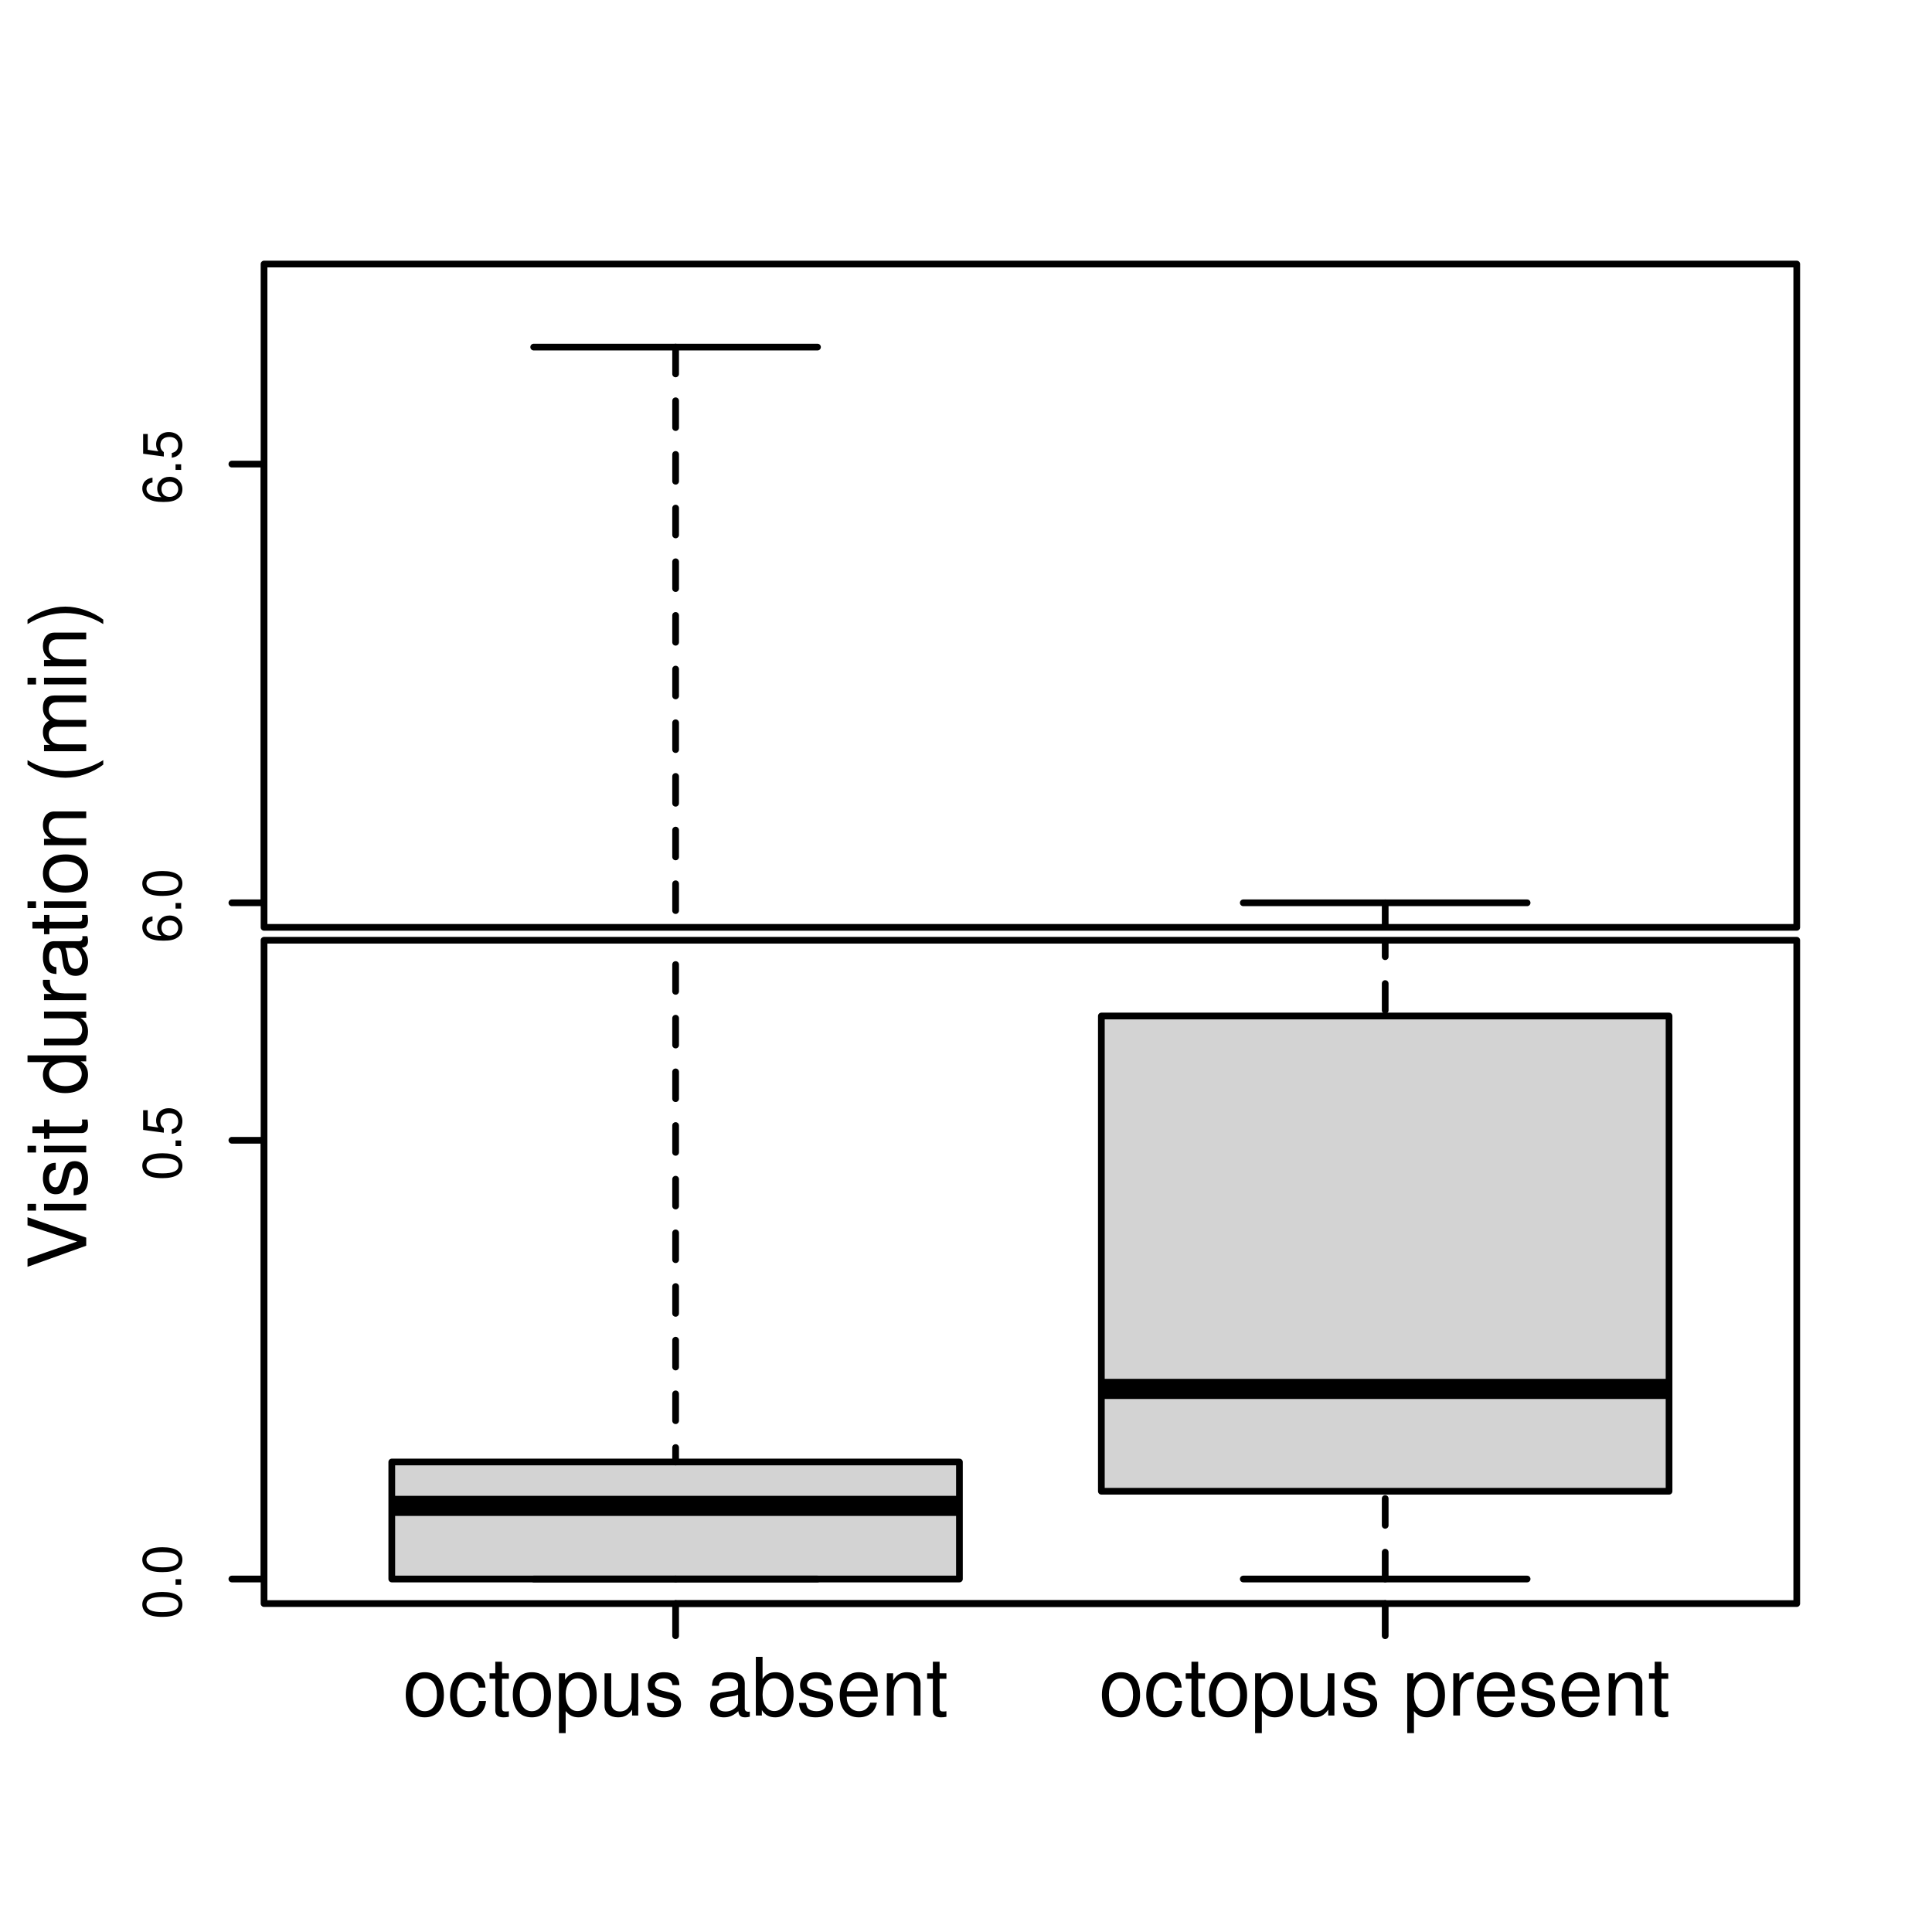
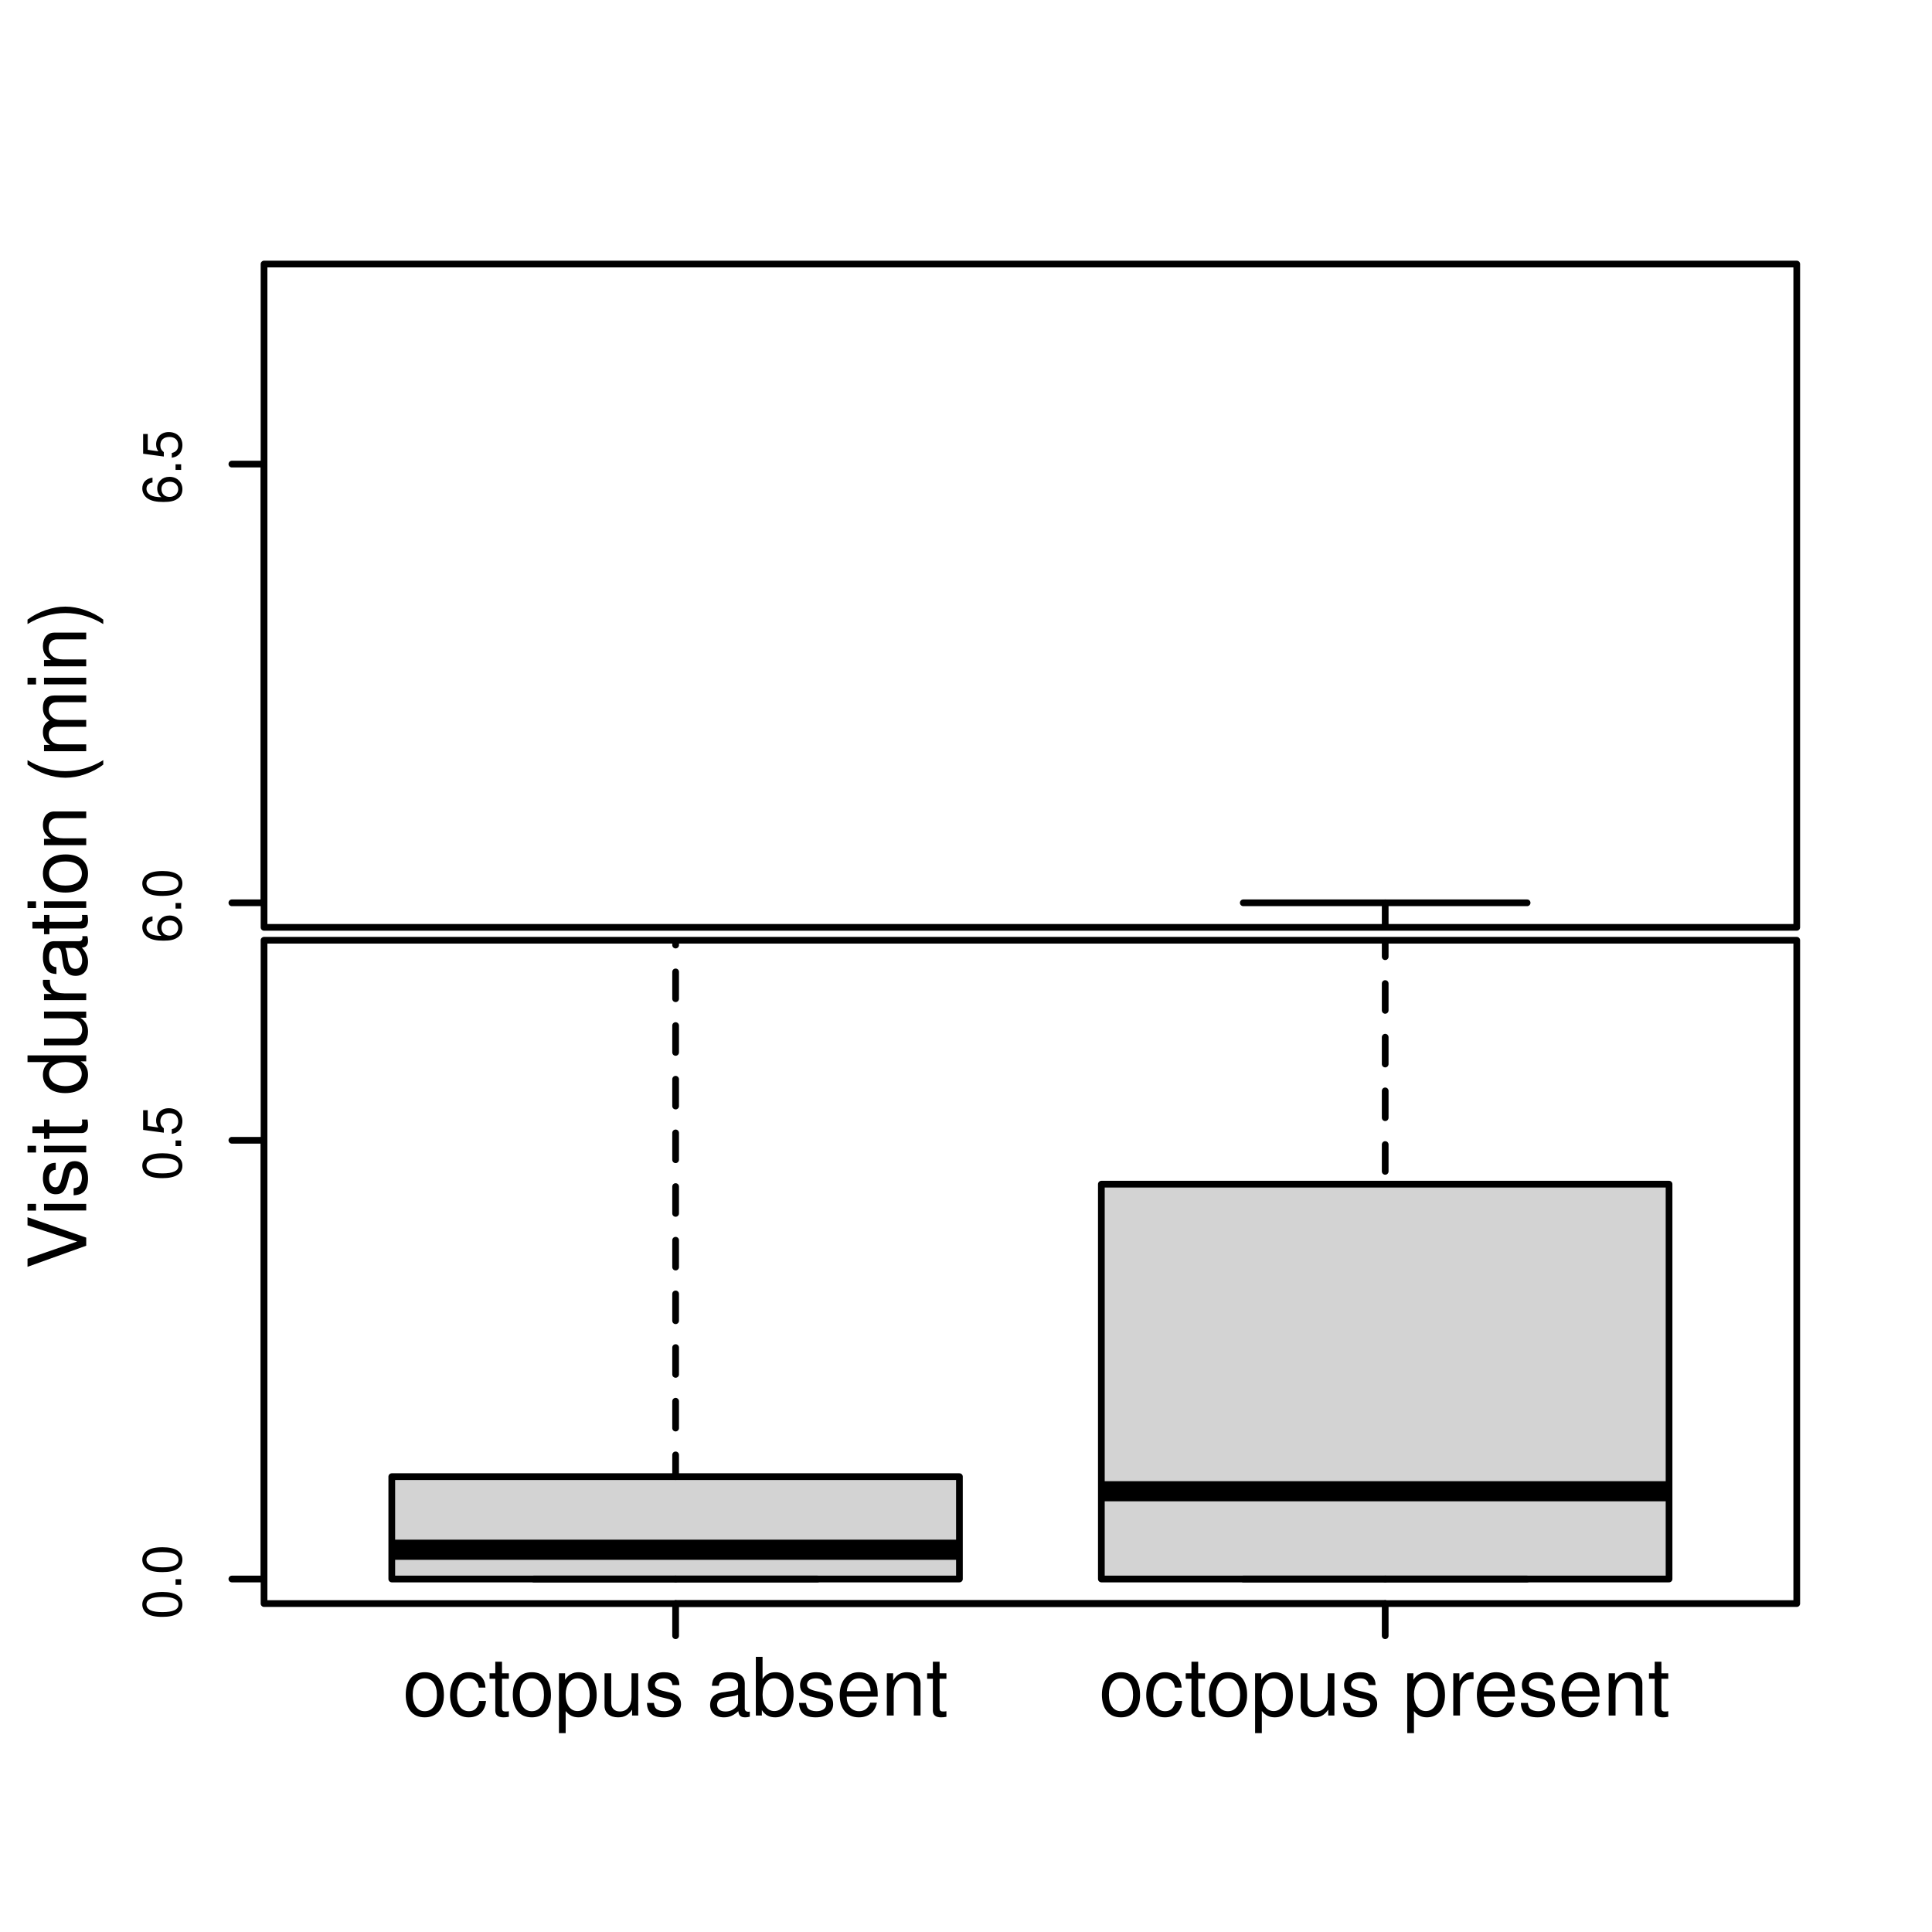
<svg xmlns="http://www.w3.org/2000/svg" xmlns:xlink="http://www.w3.org/1999/xlink" width="216pt" height="216pt" viewBox="0 0 216 216" version="1.1">
  <defs>
    <g>
      <symbol overflow="visible" id="glyph0-0">
        <path style="stroke:none;" d="" />
      </symbol>
      <symbol overflow="visible" id="glyph0-1">
        <path style="stroke:none;" d="M -3.203 -2.984 C -3.922 -2.891 -4.344 -2.438 -4.344 -1.781 C -4.344 -1.312 -4.109 -0.891 -3.719 -0.641 C -3.297 -0.375 -2.766 -0.266 -1.984 -0.266 C -1.25 -0.266 -0.781 -0.359 -0.406 -0.625 C -0.047 -0.844 0.141 -1.219 0.141 -1.688 C 0.141 -2.5 -0.469 -3.078 -1.312 -3.078 C -2.109 -3.078 -2.672 -2.531 -2.672 -1.781 C -2.672 -1.359 -2.516 -1.031 -2.203 -0.797 C -3.281 -0.797 -3.875 -1.141 -3.875 -1.75 C -3.875 -2.125 -3.625 -2.375 -3.203 -2.453 Z M -2.203 -1.703 C -2.203 -2.219 -1.844 -2.531 -1.266 -2.531 C -0.719 -2.531 -0.328 -2.172 -0.328 -1.688 C -0.328 -1.203 -0.75 -0.828 -1.297 -0.828 C -1.844 -0.828 -2.203 -1.188 -2.203 -1.703 Z M -2.203 -1.703 " />
      </symbol>
      <symbol overflow="visible" id="glyph0-2">
        <path style="stroke:none;" d="M -0.625 -1.141 L -0.625 -0.516 L 0 -0.516 L 0 -1.141 Z M -0.625 -1.141 " />
      </symbol>
      <symbol overflow="visible" id="glyph0-3">
        <path style="stroke:none;" d="M -4.344 -1.656 C -4.344 -1.25 -4.156 -0.891 -3.859 -0.672 C -3.484 -0.391 -2.906 -0.266 -2.094 -0.266 C -0.641 -0.266 0.141 -0.734 0.141 -1.656 C 0.141 -2.547 -0.641 -3.047 -2.062 -3.047 C -2.906 -3.047 -3.469 -2.906 -3.859 -2.625 C -4.156 -2.406 -4.344 -2.047 -4.344 -1.656 Z M -3.875 -1.656 C -3.875 -2.219 -3.281 -2.5 -2.109 -2.5 C -0.875 -2.5 -0.297 -2.219 -0.297 -1.641 C -0.297 -1.078 -0.906 -0.797 -2.094 -0.797 C -3.281 -0.797 -3.875 -1.078 -3.875 -1.656 Z M -3.875 -1.656 " />
      </symbol>
      <symbol overflow="visible" id="glyph0-4">
        <path style="stroke:none;" d="M -4.25 -2.859 L -4.25 -0.656 L -1.938 -0.344 L -1.938 -0.828 C -2.234 -1.078 -2.328 -1.281 -2.328 -1.609 C -2.328 -2.188 -1.938 -2.531 -1.312 -2.531 C -0.703 -2.531 -0.328 -2.188 -0.328 -1.609 C -0.328 -1.141 -0.562 -0.859 -1.047 -0.734 L -1.047 -0.203 C -0.703 -0.281 -0.531 -0.344 -0.375 -0.469 C -0.047 -0.703 0.141 -1.141 0.141 -1.625 C 0.141 -2.484 -0.484 -3.078 -1.391 -3.078 C -2.219 -3.078 -2.797 -2.516 -2.797 -1.703 C -2.797 -1.406 -2.719 -1.156 -2.547 -0.922 L -3.734 -1.094 L -3.734 -2.859 Z M -4.25 -2.859 " />
      </symbol>
      <symbol overflow="visible" id="glyph1-0">
        <path style="stroke:none;" d="" />
      </symbol>
      <symbol overflow="visible" id="glyph1-1">
        <path style="stroke:none;" d="M 2.453 -4.844 C 1.109 -4.844 0.328 -3.906 0.328 -2.328 C 0.328 -0.734 1.109 0.203 2.453 0.203 C 3.781 0.203 4.594 -0.734 4.594 -2.281 C 4.594 -3.922 3.812 -4.844 2.453 -4.844 Z M 2.453 -4.156 C 3.297 -4.156 3.812 -3.469 3.812 -2.297 C 3.812 -1.172 3.281 -0.484 2.453 -0.484 C 1.625 -0.484 1.109 -1.172 1.109 -2.328 C 1.109 -3.469 1.625 -4.156 2.453 -4.156 Z M 2.453 -4.156 " />
      </symbol>
      <symbol overflow="visible" id="glyph1-2">
        <path style="stroke:none;" d="M 4.234 -3.125 C 4.203 -3.594 4.109 -3.891 3.922 -4.156 C 3.594 -4.594 3.031 -4.844 2.375 -4.844 C 1.094 -4.844 0.281 -3.844 0.281 -2.281 C 0.281 -0.75 1.094 0.203 2.359 0.203 C 3.484 0.203 4.203 -0.469 4.297 -1.625 L 3.531 -1.625 C 3.406 -0.859 3.031 -0.484 2.391 -0.484 C 1.562 -0.484 1.062 -1.156 1.062 -2.281 C 1.062 -3.453 1.547 -4.156 2.359 -4.156 C 3 -4.156 3.391 -3.781 3.484 -3.125 Z M 4.234 -3.125 " />
      </symbol>
      <symbol overflow="visible" id="glyph1-3">
        <path style="stroke:none;" d="M 2.281 -4.719 L 1.516 -4.719 L 1.516 -6.016 L 0.766 -6.016 L 0.766 -4.719 L 0.125 -4.719 L 0.125 -4.109 L 0.766 -4.109 L 0.766 -0.547 C 0.766 -0.047 1.094 0.203 1.672 0.203 C 1.875 0.203 2.031 0.188 2.281 0.141 L 2.281 -0.484 C 2.172 -0.453 2.078 -0.453 1.922 -0.453 C 1.609 -0.453 1.516 -0.547 1.516 -0.875 L 1.516 -4.109 L 2.281 -4.109 Z M 2.281 -4.719 " />
      </symbol>
      <symbol overflow="visible" id="glyph1-4">
        <path style="stroke:none;" d="M 0.484 1.969 L 1.234 1.969 L 1.234 -0.5 C 1.641 -0.016 2.078 0.203 2.688 0.203 C 3.922 0.203 4.703 -0.781 4.703 -2.281 C 4.703 -3.859 3.938 -4.844 2.688 -4.844 C 2.047 -4.844 1.531 -4.562 1.172 -4 L 1.172 -4.719 L 0.484 -4.719 Z M 2.562 -4.156 C 3.391 -4.156 3.922 -3.422 3.922 -2.297 C 3.922 -1.219 3.375 -0.5 2.562 -0.5 C 1.75 -0.5 1.234 -1.219 1.234 -2.328 C 1.234 -3.422 1.75 -4.156 2.562 -4.156 Z M 2.562 -4.156 " />
      </symbol>
      <symbol overflow="visible" id="glyph1-5">
        <path style="stroke:none;" d="M 4.344 0 L 4.344 -4.719 L 3.594 -4.719 L 3.594 -2.047 C 3.594 -1.078 3.094 -0.453 2.297 -0.453 C 1.703 -0.453 1.328 -0.812 1.328 -1.375 L 1.328 -4.719 L 0.578 -4.719 L 0.578 -1.078 C 0.578 -0.297 1.172 0.203 2.094 0.203 C 2.781 0.203 3.219 -0.031 3.656 -0.656 L 3.656 0 Z M 4.344 0 " />
      </symbol>
      <symbol overflow="visible" id="glyph1-6">
        <path style="stroke:none;" d="M 3.938 -3.406 C 3.938 -4.328 3.328 -4.844 2.234 -4.844 C 1.141 -4.844 0.422 -4.281 0.422 -3.406 C 0.422 -2.672 0.797 -2.328 1.922 -2.047 L 2.625 -1.875 C 3.141 -1.75 3.344 -1.562 3.344 -1.234 C 3.344 -0.781 2.906 -0.484 2.25 -0.484 C 1.844 -0.484 1.5 -0.609 1.312 -0.797 C 1.203 -0.938 1.141 -1.078 1.094 -1.406 L 0.312 -1.406 C 0.344 -0.312 0.953 0.203 2.188 0.203 C 3.375 0.203 4.125 -0.375 4.125 -1.281 C 4.125 -1.984 3.734 -2.375 2.797 -2.594 L 2.078 -2.766 C 1.469 -2.922 1.203 -3.109 1.203 -3.453 C 1.203 -3.891 1.594 -4.156 2.203 -4.156 C 2.812 -4.156 3.125 -3.891 3.156 -3.406 Z M 3.938 -3.406 " />
      </symbol>
      <symbol overflow="visible" id="glyph1-7">
        <path style="stroke:none;" d="" />
      </symbol>
      <symbol overflow="visible" id="glyph1-8">
        <path style="stroke:none;" d="M 4.812 -0.438 C 4.734 -0.422 4.703 -0.422 4.656 -0.422 C 4.391 -0.422 4.25 -0.562 4.25 -0.797 L 4.25 -3.562 C 4.25 -4.406 3.641 -4.844 2.469 -4.844 C 1.781 -4.844 1.234 -4.656 0.906 -4.297 C 0.688 -4.062 0.609 -3.781 0.578 -3.328 L 1.344 -3.328 C 1.406 -3.891 1.75 -4.156 2.453 -4.156 C 3.125 -4.156 3.5 -3.906 3.5 -3.453 L 3.5 -3.266 C 3.484 -2.938 3.328 -2.812 2.719 -2.734 C 1.656 -2.594 1.5 -2.562 1.203 -2.453 C 0.656 -2.219 0.375 -1.797 0.375 -1.188 C 0.375 -0.328 0.969 0.203 1.922 0.203 C 2.516 0.203 3 0 3.531 -0.484 C 3.578 0 3.812 0.203 4.297 0.203 C 4.469 0.203 4.562 0.188 4.812 0.125 Z M 3.5 -1.484 C 3.5 -1.234 3.422 -1.078 3.203 -0.875 C 2.891 -0.594 2.531 -0.453 2.094 -0.453 C 1.5 -0.453 1.156 -0.734 1.156 -1.203 C 1.156 -1.703 1.484 -1.953 2.297 -2.062 C 3.094 -2.172 3.25 -2.219 3.5 -2.328 Z M 3.5 -1.484 " />
      </symbol>
      <symbol overflow="visible" id="glyph1-9">
        <path style="stroke:none;" d="M 0.484 -6.562 L 0.484 0 L 1.156 0 L 1.156 -0.609 C 1.516 -0.047 2 0.203 2.656 0.203 C 3.891 0.203 4.703 -0.812 4.703 -2.375 C 4.703 -3.906 3.938 -4.844 2.688 -4.844 C 2.047 -4.844 1.578 -4.609 1.234 -4.078 L 1.234 -6.562 Z M 2.547 -4.156 C 3.391 -4.156 3.922 -3.422 3.922 -2.297 C 3.922 -1.219 3.359 -0.5 2.547 -0.5 C 1.75 -0.5 1.234 -1.219 1.234 -2.328 C 1.234 -3.422 1.75 -4.156 2.547 -4.156 Z M 2.547 -4.156 " />
      </symbol>
      <symbol overflow="visible" id="glyph1-10">
        <path style="stroke:none;" d="M 4.609 -2.109 C 4.609 -2.828 4.562 -3.266 4.422 -3.609 C 4.125 -4.391 3.406 -4.844 2.516 -4.844 C 1.203 -4.844 0.359 -3.859 0.359 -2.297 C 0.359 -0.734 1.172 0.203 2.5 0.203 C 3.578 0.203 4.328 -0.406 4.516 -1.438 L 3.766 -1.438 C 3.562 -0.812 3.125 -0.484 2.531 -0.484 C 2.047 -0.484 1.641 -0.703 1.391 -1.094 C 1.219 -1.375 1.156 -1.641 1.141 -2.109 Z M 1.156 -2.719 C 1.219 -3.594 1.75 -4.156 2.516 -4.156 C 3.281 -4.156 3.812 -3.562 3.812 -2.719 Z M 1.156 -2.719 " />
      </symbol>
      <symbol overflow="visible" id="glyph1-11">
        <path style="stroke:none;" d="M 0.625 -4.719 L 0.625 0 L 1.391 0 L 1.391 -2.594 C 1.391 -3.562 1.891 -4.188 2.656 -4.188 C 3.266 -4.188 3.641 -3.828 3.641 -3.266 L 3.641 0 L 4.391 0 L 4.391 -3.562 C 4.391 -4.344 3.797 -4.844 2.891 -4.844 C 2.188 -4.844 1.734 -4.578 1.328 -3.922 L 1.328 -4.719 Z M 0.625 -4.719 " />
      </symbol>
      <symbol overflow="visible" id="glyph1-12">
        <path style="stroke:none;" d="M 0.625 -4.719 L 0.625 0 L 1.375 0 L 1.375 -2.453 C 1.391 -3.578 1.859 -4.094 2.891 -4.062 L 2.891 -4.828 C 2.766 -4.844 2.688 -4.844 2.594 -4.844 C 2.109 -4.844 1.75 -4.562 1.312 -3.859 L 1.312 -4.719 Z M 0.625 -4.719 " />
      </symbol>
      <symbol overflow="visible" id="glyph2-0">
        <path style="stroke:none;" d="" />
      </symbol>
      <symbol overflow="visible" id="glyph2-1">
        <path style="stroke:none;" d="M 0 -3.531 L -6.562 -5.812 L -6.562 -4.906 L -1.016 -3.094 L -6.562 -1.172 L -6.562 -0.266 L 0 -2.625 Z M 0 -3.531 " />
      </symbol>
      <symbol overflow="visible" id="glyph2-2">
        <path style="stroke:none;" d="M -4.719 -1.344 L -4.719 -0.609 L 0 -0.609 L 0 -1.344 Z M -6.562 -1.344 L -6.562 -0.594 L -5.609 -0.594 L -5.609 -1.344 Z M -6.562 -1.344 " />
      </symbol>
      <symbol overflow="visible" id="glyph2-3">
        <path style="stroke:none;" d="M -3.406 -3.938 C -4.328 -3.938 -4.844 -3.328 -4.844 -2.234 C -4.844 -1.141 -4.281 -0.422 -3.406 -0.422 C -2.672 -0.422 -2.328 -0.797 -2.047 -1.922 L -1.875 -2.625 C -1.75 -3.141 -1.562 -3.344 -1.234 -3.344 C -0.781 -3.344 -0.484 -2.906 -0.484 -2.25 C -0.484 -1.844 -0.609 -1.5 -0.797 -1.312 C -0.938 -1.203 -1.078 -1.141 -1.406 -1.094 L -1.406 -0.312 C -0.312 -0.344 0.203 -0.953 0.203 -2.188 C 0.203 -3.375 -0.375 -4.125 -1.281 -4.125 C -1.984 -4.125 -2.375 -3.734 -2.594 -2.797 L -2.766 -2.078 C -2.922 -1.469 -3.109 -1.203 -3.453 -1.203 C -3.891 -1.203 -4.156 -1.594 -4.156 -2.203 C -4.156 -2.812 -3.891 -3.125 -3.406 -3.156 Z M -3.406 -3.938 " />
      </symbol>
      <symbol overflow="visible" id="glyph2-4">
        <path style="stroke:none;" d="M -4.719 -2.281 L -4.719 -1.516 L -6.016 -1.516 L -6.016 -0.766 L -4.719 -0.766 L -4.719 -0.125 L -4.109 -0.125 L -4.109 -0.766 L -0.547 -0.766 C -0.047 -0.766 0.203 -1.094 0.203 -1.672 C 0.203 -1.875 0.188 -2.031 0.141 -2.281 L -0.484 -2.281 C -0.453 -2.172 -0.453 -2.078 -0.453 -1.922 C -0.453 -1.609 -0.547 -1.516 -0.875 -1.516 L -4.109 -1.516 L -4.109 -2.281 Z M -4.719 -2.281 " />
      </symbol>
      <symbol overflow="visible" id="glyph2-5">
        <path style="stroke:none;" d="" />
      </symbol>
      <symbol overflow="visible" id="glyph2-6">
        <path style="stroke:none;" d="M -6.562 -4.453 L -6.562 -3.703 L -4.125 -3.703 C -4.594 -3.391 -4.844 -2.891 -4.844 -2.266 C -4.844 -1.031 -3.875 -0.234 -2.359 -0.234 C -0.781 -0.234 0.203 -1.016 0.203 -2.281 C 0.203 -2.938 -0.031 -3.391 -0.625 -3.781 L 0 -3.781 L 0 -4.453 Z M -4.156 -2.391 C -4.156 -3.188 -3.438 -3.703 -2.297 -3.703 C -1.219 -3.703 -0.5 -3.188 -0.5 -2.391 C -0.5 -1.562 -1.219 -1.016 -2.328 -1.016 C -3.422 -1.016 -4.156 -1.562 -4.156 -2.391 Z M -4.156 -2.391 " />
      </symbol>
      <symbol overflow="visible" id="glyph2-7">
        <path style="stroke:none;" d="M 0 -4.344 L -4.719 -4.344 L -4.719 -3.594 L -2.047 -3.594 C -1.078 -3.594 -0.453 -3.094 -0.453 -2.297 C -0.453 -1.703 -0.812 -1.328 -1.375 -1.328 L -4.719 -1.328 L -4.719 -0.578 L -1.078 -0.578 C -0.297 -0.578 0.203 -1.172 0.203 -2.094 C 0.203 -2.781 -0.031 -3.219 -0.656 -3.656 L 0 -3.656 Z M 0 -4.344 " />
      </symbol>
      <symbol overflow="visible" id="glyph2-8">
        <path style="stroke:none;" d="M -4.719 -0.625 L 0 -0.625 L 0 -1.375 L -2.453 -1.375 C -3.578 -1.391 -4.094 -1.859 -4.062 -2.891 L -4.828 -2.891 C -4.844 -2.766 -4.844 -2.688 -4.844 -2.594 C -4.844 -2.109 -4.562 -1.75 -3.859 -1.312 L -4.719 -1.312 Z M -4.719 -0.625 " />
      </symbol>
      <symbol overflow="visible" id="glyph2-9">
        <path style="stroke:none;" d="M -0.438 -4.812 C -0.422 -4.734 -0.422 -4.703 -0.422 -4.656 C -0.422 -4.391 -0.562 -4.25 -0.797 -4.25 L -3.562 -4.25 C -4.406 -4.25 -4.844 -3.641 -4.844 -2.469 C -4.844 -1.781 -4.656 -1.234 -4.297 -0.906 C -4.062 -0.688 -3.781 -0.609 -3.328 -0.578 L -3.328 -1.344 C -3.891 -1.406 -4.156 -1.75 -4.156 -2.453 C -4.156 -3.125 -3.906 -3.5 -3.453 -3.5 L -3.266 -3.5 C -2.938 -3.484 -2.812 -3.328 -2.734 -2.719 C -2.594 -1.656 -2.562 -1.5 -2.453 -1.203 C -2.219 -0.656 -1.797 -0.375 -1.188 -0.375 C -0.328 -0.375 0.203 -0.969 0.203 -1.922 C 0.203 -2.516 0 -3 -0.484 -3.531 C 0 -3.578 0.203 -3.812 0.203 -4.297 C 0.203 -4.469 0.188 -4.562 0.125 -4.812 Z M -1.484 -3.5 C -1.234 -3.5 -1.078 -3.422 -0.875 -3.203 C -0.594 -2.891 -0.453 -2.531 -0.453 -2.094 C -0.453 -1.5 -0.734 -1.156 -1.203 -1.156 C -1.703 -1.156 -1.953 -1.484 -2.062 -2.297 C -2.172 -3.094 -2.219 -3.25 -2.328 -3.5 Z M -1.484 -3.5 " />
      </symbol>
      <symbol overflow="visible" id="glyph2-10">
        <path style="stroke:none;" d="M -4.844 -2.453 C -4.844 -1.109 -3.906 -0.328 -2.328 -0.328 C -0.734 -0.328 0.203 -1.109 0.203 -2.453 C 0.203 -3.781 -0.734 -4.594 -2.281 -4.594 C -3.922 -4.594 -4.844 -3.812 -4.844 -2.453 Z M -4.156 -2.453 C -4.156 -3.297 -3.469 -3.812 -2.297 -3.812 C -1.172 -3.812 -0.484 -3.281 -0.484 -2.453 C -0.484 -1.625 -1.172 -1.109 -2.328 -1.109 C -3.469 -1.109 -4.156 -1.625 -4.156 -2.453 Z M -4.156 -2.453 " />
      </symbol>
      <symbol overflow="visible" id="glyph2-11">
        <path style="stroke:none;" d="M -4.719 -0.625 L 0 -0.625 L 0 -1.391 L -2.594 -1.391 C -3.562 -1.391 -4.188 -1.891 -4.188 -2.656 C -4.188 -3.266 -3.828 -3.641 -3.266 -3.641 L 0 -3.641 L 0 -4.391 L -3.562 -4.391 C -4.344 -4.391 -4.844 -3.797 -4.844 -2.891 C -4.844 -2.188 -4.578 -1.734 -3.922 -1.328 L -4.719 -1.328 Z M -4.719 -0.625 " />
      </symbol>
      <symbol overflow="visible" id="glyph2-12">
        <path style="stroke:none;" d="M -6.562 -2.125 C -5.375 -1.219 -3.75 -0.656 -2.328 -0.656 C -0.906 -0.656 0.734 -1.219 1.906 -2.125 L 1.906 -2.625 C 0.625 -1.828 -0.891 -1.391 -2.328 -1.391 C -3.766 -1.391 -5.281 -1.828 -6.562 -2.625 Z M -6.562 -2.125 " />
      </symbol>
      <symbol overflow="visible" id="glyph2-13">
        <path style="stroke:none;" d="M -4.719 -0.625 L 0 -0.625 L 0 -1.391 L -2.969 -1.391 C -3.641 -1.391 -4.188 -1.875 -4.188 -2.5 C -4.188 -3.047 -3.859 -3.359 -3.25 -3.359 L 0 -3.359 L 0 -4.125 L -2.969 -4.125 C -3.641 -4.125 -4.188 -4.609 -4.188 -5.234 C -4.188 -5.781 -3.844 -6.109 -3.25 -6.109 L 0 -6.109 L 0 -6.859 L -3.531 -6.859 C -4.391 -6.859 -4.844 -6.375 -4.844 -5.484 C -4.844 -4.859 -4.656 -4.484 -4.125 -4.047 C -4.641 -3.766 -4.844 -3.391 -4.844 -2.766 C -4.844 -2.141 -4.609 -1.719 -4.047 -1.328 L -4.719 -1.328 Z M -4.719 -0.625 " />
      </symbol>
      <symbol overflow="visible" id="glyph2-14">
        <path style="stroke:none;" d="M 1.906 -0.844 C 0.734 -1.734 -0.906 -2.297 -2.328 -2.297 C -3.75 -2.297 -5.375 -1.734 -6.562 -0.844 L -6.562 -0.344 C -5.281 -1.141 -3.766 -1.578 -2.328 -1.578 C -0.891 -1.578 0.625 -1.141 1.906 -0.344 Z M 1.906 -0.844 " />
      </symbol>
    </g>
    <clipPath id="clip1">
-       <path d="M 75 38 L 76 38 L 76 103.68 L 75 103.68 Z M 75 38 " />
+       <path d="M 154 100 L 156 100 L 156 103.68 L 154 103.68 Z M 154 100 " />
    </clipPath>
    <clipPath id="clip2">
-       <path d="M 154 100 L 156 100 L 156 103.68 L 154 103.68 Z M 154 100 " />
+       <path d="M 75 105.121 L 76 105.121 L 76 166 L 75 166 Z M 75 105.121 " />
    </clipPath>
    <clipPath id="clip3">
-       <path d="M 75 105.121 L 76 105.121 L 76 164 L 75 164 Z M 75 105.121 " />
-     </clipPath>
-     <clipPath id="clip4">
-       <path d="M 154 105.121 L 156 105.121 L 156 114 L 154 114 Z M 154 105.121 " />
+       <path d="M 154 105.121 L 156 105.121 L 156 133 L 154 133 Z M 154 105.121 " />
    </clipPath>
  </defs>
-   <g id="surface614">
+   <g id="surface151">
    <rect x="0" y="0" width="216" height="216" style="fill:rgb(100%,100%,100%);fill-opacity:1;stroke:none;" />
    <g clip-path="url(#clip1)" clip-rule="nonzero">
-       <path style="fill:none;stroke-width:0.75;stroke-linecap:round;stroke-linejoin:round;stroke:rgb(0%,0%,0%);stroke-opacity:1;stroke-dasharray:3,3;stroke-miterlimit:10;" d="M 75.535 38.805 L 75.535 676.426 " />
-     </g>
-     <path style="fill:none;stroke-width:0.75;stroke-linecap:round;stroke-linejoin:round;stroke:rgb(0%,0%,0%);stroke-opacity:1;stroke-miterlimit:10;" d="M 59.668 38.805 L 91.398 38.805 " />
-     <g clip-path="url(#clip2)" clip-rule="nonzero">
-       <path style="fill:none;stroke-width:0.75;stroke-linecap:round;stroke-linejoin:round;stroke:rgb(0%,0%,0%);stroke-opacity:1;stroke-dasharray:3,3;stroke-miterlimit:10;" d="M 154.867 100.934 L 154.867 626.559 " />
+       <path style="fill:none;stroke-width:0.75;stroke-linecap:round;stroke-linejoin:round;stroke:rgb(0%,0%,0%);stroke-opacity:1;stroke-dasharray:3,3;stroke-miterlimit:10;" d="M 154.867 100.934 L 154.867 645.363 " />
    </g>
    <path style="fill:none;stroke-width:0.75;stroke-linecap:round;stroke-linejoin:round;stroke:rgb(0%,0%,0%);stroke-opacity:1;stroke-miterlimit:10;" d="M 139 100.934 L 170.734 100.934 " />
    <path style="fill:none;stroke-width:0.75;stroke-linecap:round;stroke-linejoin:round;stroke:rgb(0%,0%,0%);stroke-opacity:1;stroke-miterlimit:10;" d="M 29.52 100.934 L 29.52 51.887 " />
    <path style="fill:none;stroke-width:0.75;stroke-linecap:round;stroke-linejoin:round;stroke:rgb(0%,0%,0%);stroke-opacity:1;stroke-miterlimit:10;" d="M 29.52 100.934 L 25.922 100.934 " />
    <path style="fill:none;stroke-width:0.75;stroke-linecap:round;stroke-linejoin:round;stroke:rgb(0%,0%,0%);stroke-opacity:1;stroke-miterlimit:10;" d="M 29.52 51.887 L 25.922 51.887 " />
    <g style="fill:rgb(0%,0%,0%);fill-opacity:1;">
      <use xlink:href="#glyph0-1" x="20.253" y="105.434" />
      <use xlink:href="#glyph0-2" x="20.253" y="102.098" />
      <use xlink:href="#glyph0-3" x="20.253" y="100.43" />
    </g>
    <g style="fill:rgb(0%,0%,0%);fill-opacity:1;">
      <use xlink:href="#glyph0-1" x="20.253" y="56.387" />
      <use xlink:href="#glyph0-2" x="20.253" y="53.051" />
      <use xlink:href="#glyph0-4" x="20.253" y="51.383" />
    </g>
    <path style="fill:none;stroke-width:0.75;stroke-linecap:round;stroke-linejoin:round;stroke:rgb(0%,0%,0%);stroke-opacity:1;stroke-miterlimit:10;" d="M 29.52 103.68 L 200.879 103.68 L 200.879 29.52 L 29.52 29.52 Z M 29.52 103.68 " />
-     <path style=" stroke:none;fill-rule:nonzero;fill:rgb(82.745%,82.745%,82.745%);fill-opacity:1;" d="M 43.801 176.535 L 107.266 176.535 L 107.266 163.453 L 43.801 163.453 Z M 43.801 176.535 " />
-     <path style="fill:none;stroke-width:2.25;stroke-linecap:butt;stroke-linejoin:round;stroke:rgb(0%,0%,0%);stroke-opacity:1;stroke-miterlimit:10;" d="M 43.801 168.359 L 107.266 168.359 " />
+     <path style=" stroke:none;fill-rule:nonzero;fill:rgb(82.745%,82.745%,82.745%);fill-opacity:1;" d="M 43.801 176.535 L 107.266 176.535 L 107.266 165.09 L 43.801 165.09 Z M 43.801 176.535 " />
+     <path style="fill:none;stroke-width:2.25;stroke-linecap:butt;stroke-linejoin:round;stroke:rgb(0%,0%,0%);stroke-opacity:1;stroke-miterlimit:10;" d="M 43.801 173.262 L 107.266 173.262 " />
    <path style="fill:none;stroke-width:0.75;stroke-linecap:round;stroke-linejoin:round;stroke:rgb(0%,0%,0%);stroke-opacity:1;stroke-dasharray:3,3;stroke-miterlimit:10;" d="M 75.535 176.535 L 75.535 176.535 " />
+     <g clip-path="url(#clip2)" clip-rule="nonzero">
+       <path style="fill:none;stroke-width:0.75;stroke-linecap:round;stroke-linejoin:round;stroke:rgb(0%,0%,0%);stroke-opacity:1;stroke-dasharray:3,3;stroke-miterlimit:10;" d="M 75.535 -173.34 L 75.535 165.09 " />
+     </g>
+     <path style="fill:none;stroke-width:0.75;stroke-linecap:round;stroke-linejoin:round;stroke:rgb(0%,0%,0%);stroke-opacity:1;stroke-miterlimit:10;" d="M 59.668 176.535 L 91.398 176.535 " />
+     <path style="fill:none;stroke-width:0.75;stroke-linecap:round;stroke-linejoin:round;stroke:rgb(0%,0%,0%);stroke-opacity:1;stroke-miterlimit:10;" d="M 43.801 176.535 L 107.266 176.535 L 107.266 165.09 L 43.801 165.09 Z M 43.801 176.535 " />
+     <path style=" stroke:none;fill-rule:nonzero;fill:rgb(82.745%,82.745%,82.745%);fill-opacity:1;" d="M 123.133 176.535 L 186.602 176.535 L 186.602 132.391 L 123.133 132.391 Z M 123.133 176.535 " />
+     <path style="fill:none;stroke-width:2.25;stroke-linecap:butt;stroke-linejoin:round;stroke:rgb(0%,0%,0%);stroke-opacity:1;stroke-miterlimit:10;" d="M 123.133 166.723 L 186.602 166.723 " />
+     <path style="fill:none;stroke-width:0.75;stroke-linecap:round;stroke-linejoin:round;stroke:rgb(0%,0%,0%);stroke-opacity:1;stroke-dasharray:3,3;stroke-miterlimit:10;" d="M 154.867 176.535 L 154.867 176.535 " />
    <g clip-path="url(#clip3)" clip-rule="nonzero">
-       <path style="fill:none;stroke-width:0.75;stroke-linecap:round;stroke-linejoin:round;stroke:rgb(0%,0%,0%);stroke-opacity:1;stroke-dasharray:3,3;stroke-miterlimit:10;" d="M 75.535 -474.164 L 75.535 163.453 " />
-     </g>
-     <path style="fill:none;stroke-width:0.75;stroke-linecap:round;stroke-linejoin:round;stroke:rgb(0%,0%,0%);stroke-opacity:1;stroke-miterlimit:10;" d="M 59.668 176.535 L 91.398 176.535 " />
-     <path style="fill:none;stroke-width:0.75;stroke-linecap:round;stroke-linejoin:round;stroke:rgb(0%,0%,0%);stroke-opacity:1;stroke-miterlimit:10;" d="M 43.801 176.535 L 107.266 176.535 L 107.266 163.453 L 43.801 163.453 Z M 43.801 176.535 " />
-     <path style=" stroke:none;fill-rule:nonzero;fill:rgb(82.745%,82.745%,82.745%);fill-opacity:1;" d="M 123.133 166.723 L 186.602 166.723 L 186.602 113.59 L 123.133 113.59 Z M 123.133 166.723 " />
-     <path style="fill:none;stroke-width:2.25;stroke-linecap:butt;stroke-linejoin:round;stroke:rgb(0%,0%,0%);stroke-opacity:1;stroke-miterlimit:10;" d="M 123.133 155.281 L 186.602 155.281 " />
-     <path style="fill:none;stroke-width:0.75;stroke-linecap:round;stroke-linejoin:round;stroke:rgb(0%,0%,0%);stroke-opacity:1;stroke-dasharray:3,3;stroke-miterlimit:10;" d="M 154.867 176.535 L 154.867 166.723 " />
-     <g clip-path="url(#clip4)" clip-rule="nonzero">
-       <path style="fill:none;stroke-width:0.75;stroke-linecap:round;stroke-linejoin:round;stroke:rgb(0%,0%,0%);stroke-opacity:1;stroke-dasharray:3,3;stroke-miterlimit:10;" d="M 154.867 -412.039 L 154.867 113.59 " />
+       <path style="fill:none;stroke-width:0.75;stroke-linecap:round;stroke-linejoin:round;stroke:rgb(0%,0%,0%);stroke-opacity:1;stroke-dasharray:3,3;stroke-miterlimit:10;" d="M 154.867 -412.039 L 154.867 132.391 " />
    </g>
    <path style="fill:none;stroke-width:0.75;stroke-linecap:round;stroke-linejoin:round;stroke:rgb(0%,0%,0%);stroke-opacity:1;stroke-miterlimit:10;" d="M 139 176.535 L 170.734 176.535 " />
-     <path style="fill:none;stroke-width:0.75;stroke-linecap:round;stroke-linejoin:round;stroke:rgb(0%,0%,0%);stroke-opacity:1;stroke-miterlimit:10;" d="M 123.133 166.723 L 186.602 166.723 L 186.602 113.59 L 123.133 113.59 Z M 123.133 166.723 " />
+     <path style="fill:none;stroke-width:0.75;stroke-linecap:round;stroke-linejoin:round;stroke:rgb(0%,0%,0%);stroke-opacity:1;stroke-miterlimit:10;" d="M 123.133 176.535 L 186.602 176.535 L 186.602 132.391 L 123.133 132.391 Z M 123.133 176.535 " />
    <path style="fill:none;stroke-width:0.75;stroke-linecap:round;stroke-linejoin:round;stroke:rgb(0%,0%,0%);stroke-opacity:1;stroke-miterlimit:10;" d="M 29.52 176.535 L 29.52 127.484 " />
    <path style="fill:none;stroke-width:0.75;stroke-linecap:round;stroke-linejoin:round;stroke:rgb(0%,0%,0%);stroke-opacity:1;stroke-miterlimit:10;" d="M 29.52 176.535 L 25.922 176.535 " />
    <path style="fill:none;stroke-width:0.75;stroke-linecap:round;stroke-linejoin:round;stroke:rgb(0%,0%,0%);stroke-opacity:1;stroke-miterlimit:10;" d="M 29.52 127.484 L 25.922 127.484 " />
    <g style="fill:rgb(0%,0%,0%);fill-opacity:1;">
      <use xlink:href="#glyph0-3" x="20.253" y="181.035" />
      <use xlink:href="#glyph0-2" x="20.253" y="177.699" />
      <use xlink:href="#glyph0-3" x="20.253" y="176.031" />
    </g>
    <g style="fill:rgb(0%,0%,0%);fill-opacity:1;">
      <use xlink:href="#glyph0-3" x="20.253" y="131.984" />
      <use xlink:href="#glyph0-2" x="20.253" y="128.648" />
      <use xlink:href="#glyph0-4" x="20.253" y="126.98" />
    </g>
    <path style="fill:none;stroke-width:0.75;stroke-linecap:round;stroke-linejoin:round;stroke:rgb(0%,0%,0%);stroke-opacity:1;stroke-miterlimit:10;" d="M 75.535 179.281 L 154.867 179.281 " />
    <path style="fill:none;stroke-width:0.75;stroke-linecap:round;stroke-linejoin:round;stroke:rgb(0%,0%,0%);stroke-opacity:1;stroke-miterlimit:10;" d="M 75.535 179.281 L 75.535 182.879 " />
    <path style="fill:none;stroke-width:0.75;stroke-linecap:round;stroke-linejoin:round;stroke:rgb(0%,0%,0%);stroke-opacity:1;stroke-miterlimit:10;" d="M 154.867 179.281 L 154.867 182.879 " />
    <g style="fill:rgb(0%,0%,0%);fill-opacity:1;">
      <use xlink:href="#glyph1-1" x="45.035" y="191.799" />
      <use xlink:href="#glyph1-2" x="50.039" y="191.799" />
      <use xlink:href="#glyph1-3" x="54.609" y="191.799" />
      <use xlink:href="#glyph1-1" x="57.003" y="191.799" />
      <use xlink:href="#glyph1-4" x="62.007" y="191.799" />
      <use xlink:href="#glyph1-5" x="67.011" y="191.799" />
      <use xlink:href="#glyph1-6" x="72.015" y="191.799" />
      <use xlink:href="#glyph1-7" x="76.514" y="191.799" />
      <use xlink:href="#glyph1-8" x="79.016" y="191.799" />
      <use xlink:href="#glyph1-9" x="84.02" y="191.799" />
      <use xlink:href="#glyph1-6" x="89.023" y="191.799" />
      <use xlink:href="#glyph1-10" x="93.522" y="191.799" />
      <use xlink:href="#glyph1-11" x="98.526" y="191.799" />
      <use xlink:href="#glyph1-3" x="103.53" y="191.799" />
    </g>
    <g style="fill:rgb(0%,0%,0%);fill-opacity:1;">
      <use xlink:href="#glyph1-1" x="122.867" y="191.799" />
      <use xlink:href="#glyph1-2" x="127.871" y="191.799" />
      <use xlink:href="#glyph1-3" x="132.441" y="191.799" />
      <use xlink:href="#glyph1-1" x="134.835" y="191.799" />
      <use xlink:href="#glyph1-4" x="139.839" y="191.799" />
      <use xlink:href="#glyph1-5" x="144.843" y="191.799" />
      <use xlink:href="#glyph1-6" x="149.847" y="191.799" />
      <use xlink:href="#glyph1-7" x="154.346" y="191.799" />
      <use xlink:href="#glyph1-4" x="156.848" y="191.799" />
      <use xlink:href="#glyph1-12" x="161.852" y="191.799" />
      <use xlink:href="#glyph1-10" x="164.757" y="191.799" />
      <use xlink:href="#glyph1-6" x="169.725" y="191.799" />
      <use xlink:href="#glyph1-10" x="174.224" y="191.799" />
      <use xlink:href="#glyph1-11" x="179.228" y="191.799" />
      <use xlink:href="#glyph1-3" x="184.231" y="191.799" />
    </g>
    <path style="fill:none;stroke-width:0.75;stroke-linecap:round;stroke-linejoin:round;stroke:rgb(0%,0%,0%);stroke-opacity:1;stroke-miterlimit:10;" d="M 29.52 179.281 L 200.879 179.281 L 200.879 105.121 L 29.52 105.121 Z M 29.52 179.281 " />
    <g style="fill:rgb(0%,0%,0%);fill-opacity:1;">
      <use xlink:href="#glyph2-1" x="9.639" y="141.898" />
      <use xlink:href="#glyph2-2" x="9.639" y="135.941" />
      <use xlink:href="#glyph2-3" x="9.639" y="133.944" />
      <use xlink:href="#glyph2-2" x="9.639" y="129.445" />
      <use xlink:href="#glyph2-4" x="9.639" y="127.448" />
      <use xlink:href="#glyph2-5" x="9.639" y="124.946" />
      <use xlink:href="#glyph2-6" x="9.639" y="122.444" />
      <use xlink:href="#glyph2-7" x="9.639" y="117.44" />
      <use xlink:href="#glyph2-8" x="9.639" y="112.437" />
      <use xlink:href="#glyph2-9" x="9.639" y="109.477" />
      <use xlink:href="#glyph2-4" x="9.639" y="104.572" />
      <use xlink:href="#glyph2-2" x="9.639" y="102.116" />
      <use xlink:href="#glyph2-10" x="9.639" y="100.119" />
      <use xlink:href="#glyph2-11" x="9.639" y="95.115" />
      <use xlink:href="#glyph2-5" x="9.639" y="90.111" />
      <use xlink:href="#glyph2-12" x="9.639" y="87.609" />
      <use xlink:href="#glyph2-13" x="9.639" y="84.613" />
      <use xlink:href="#glyph2-2" x="9.639" y="77.117" />
      <use xlink:href="#glyph2-11" x="9.639" y="75.12" />
      <use xlink:href="#glyph2-14" x="9.639" y="70.116" />
    </g>
  </g>
</svg>
